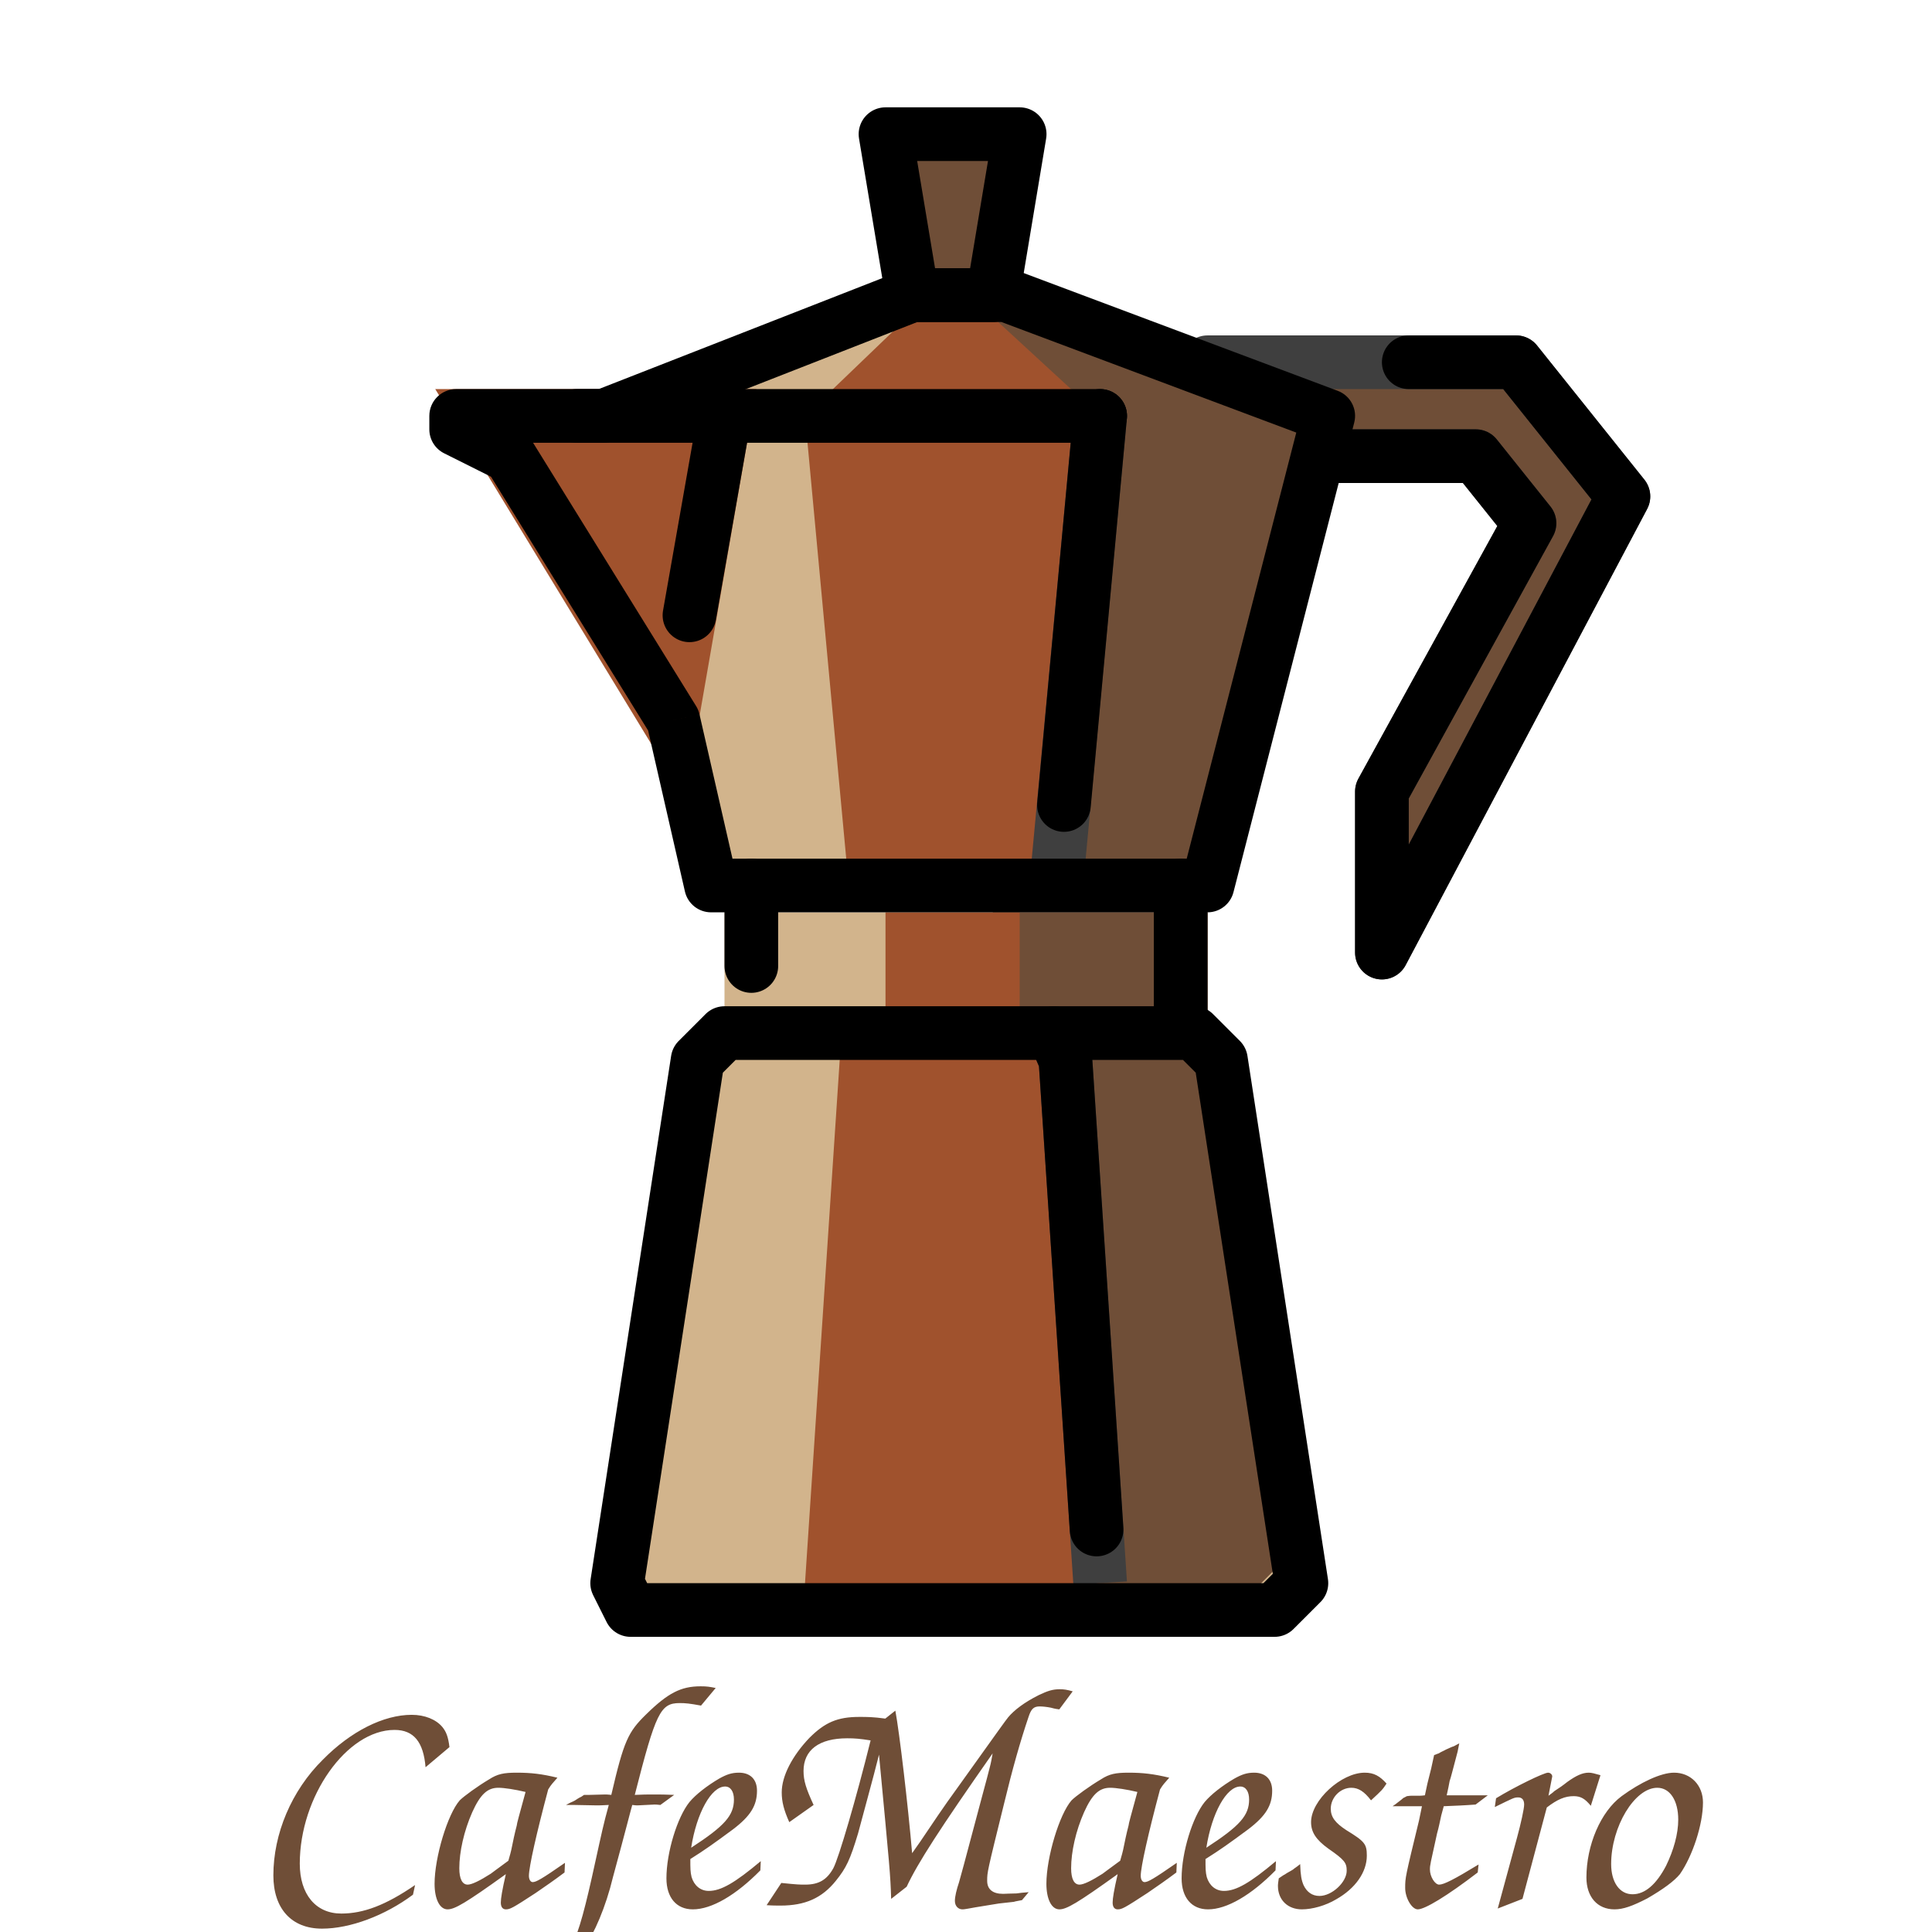
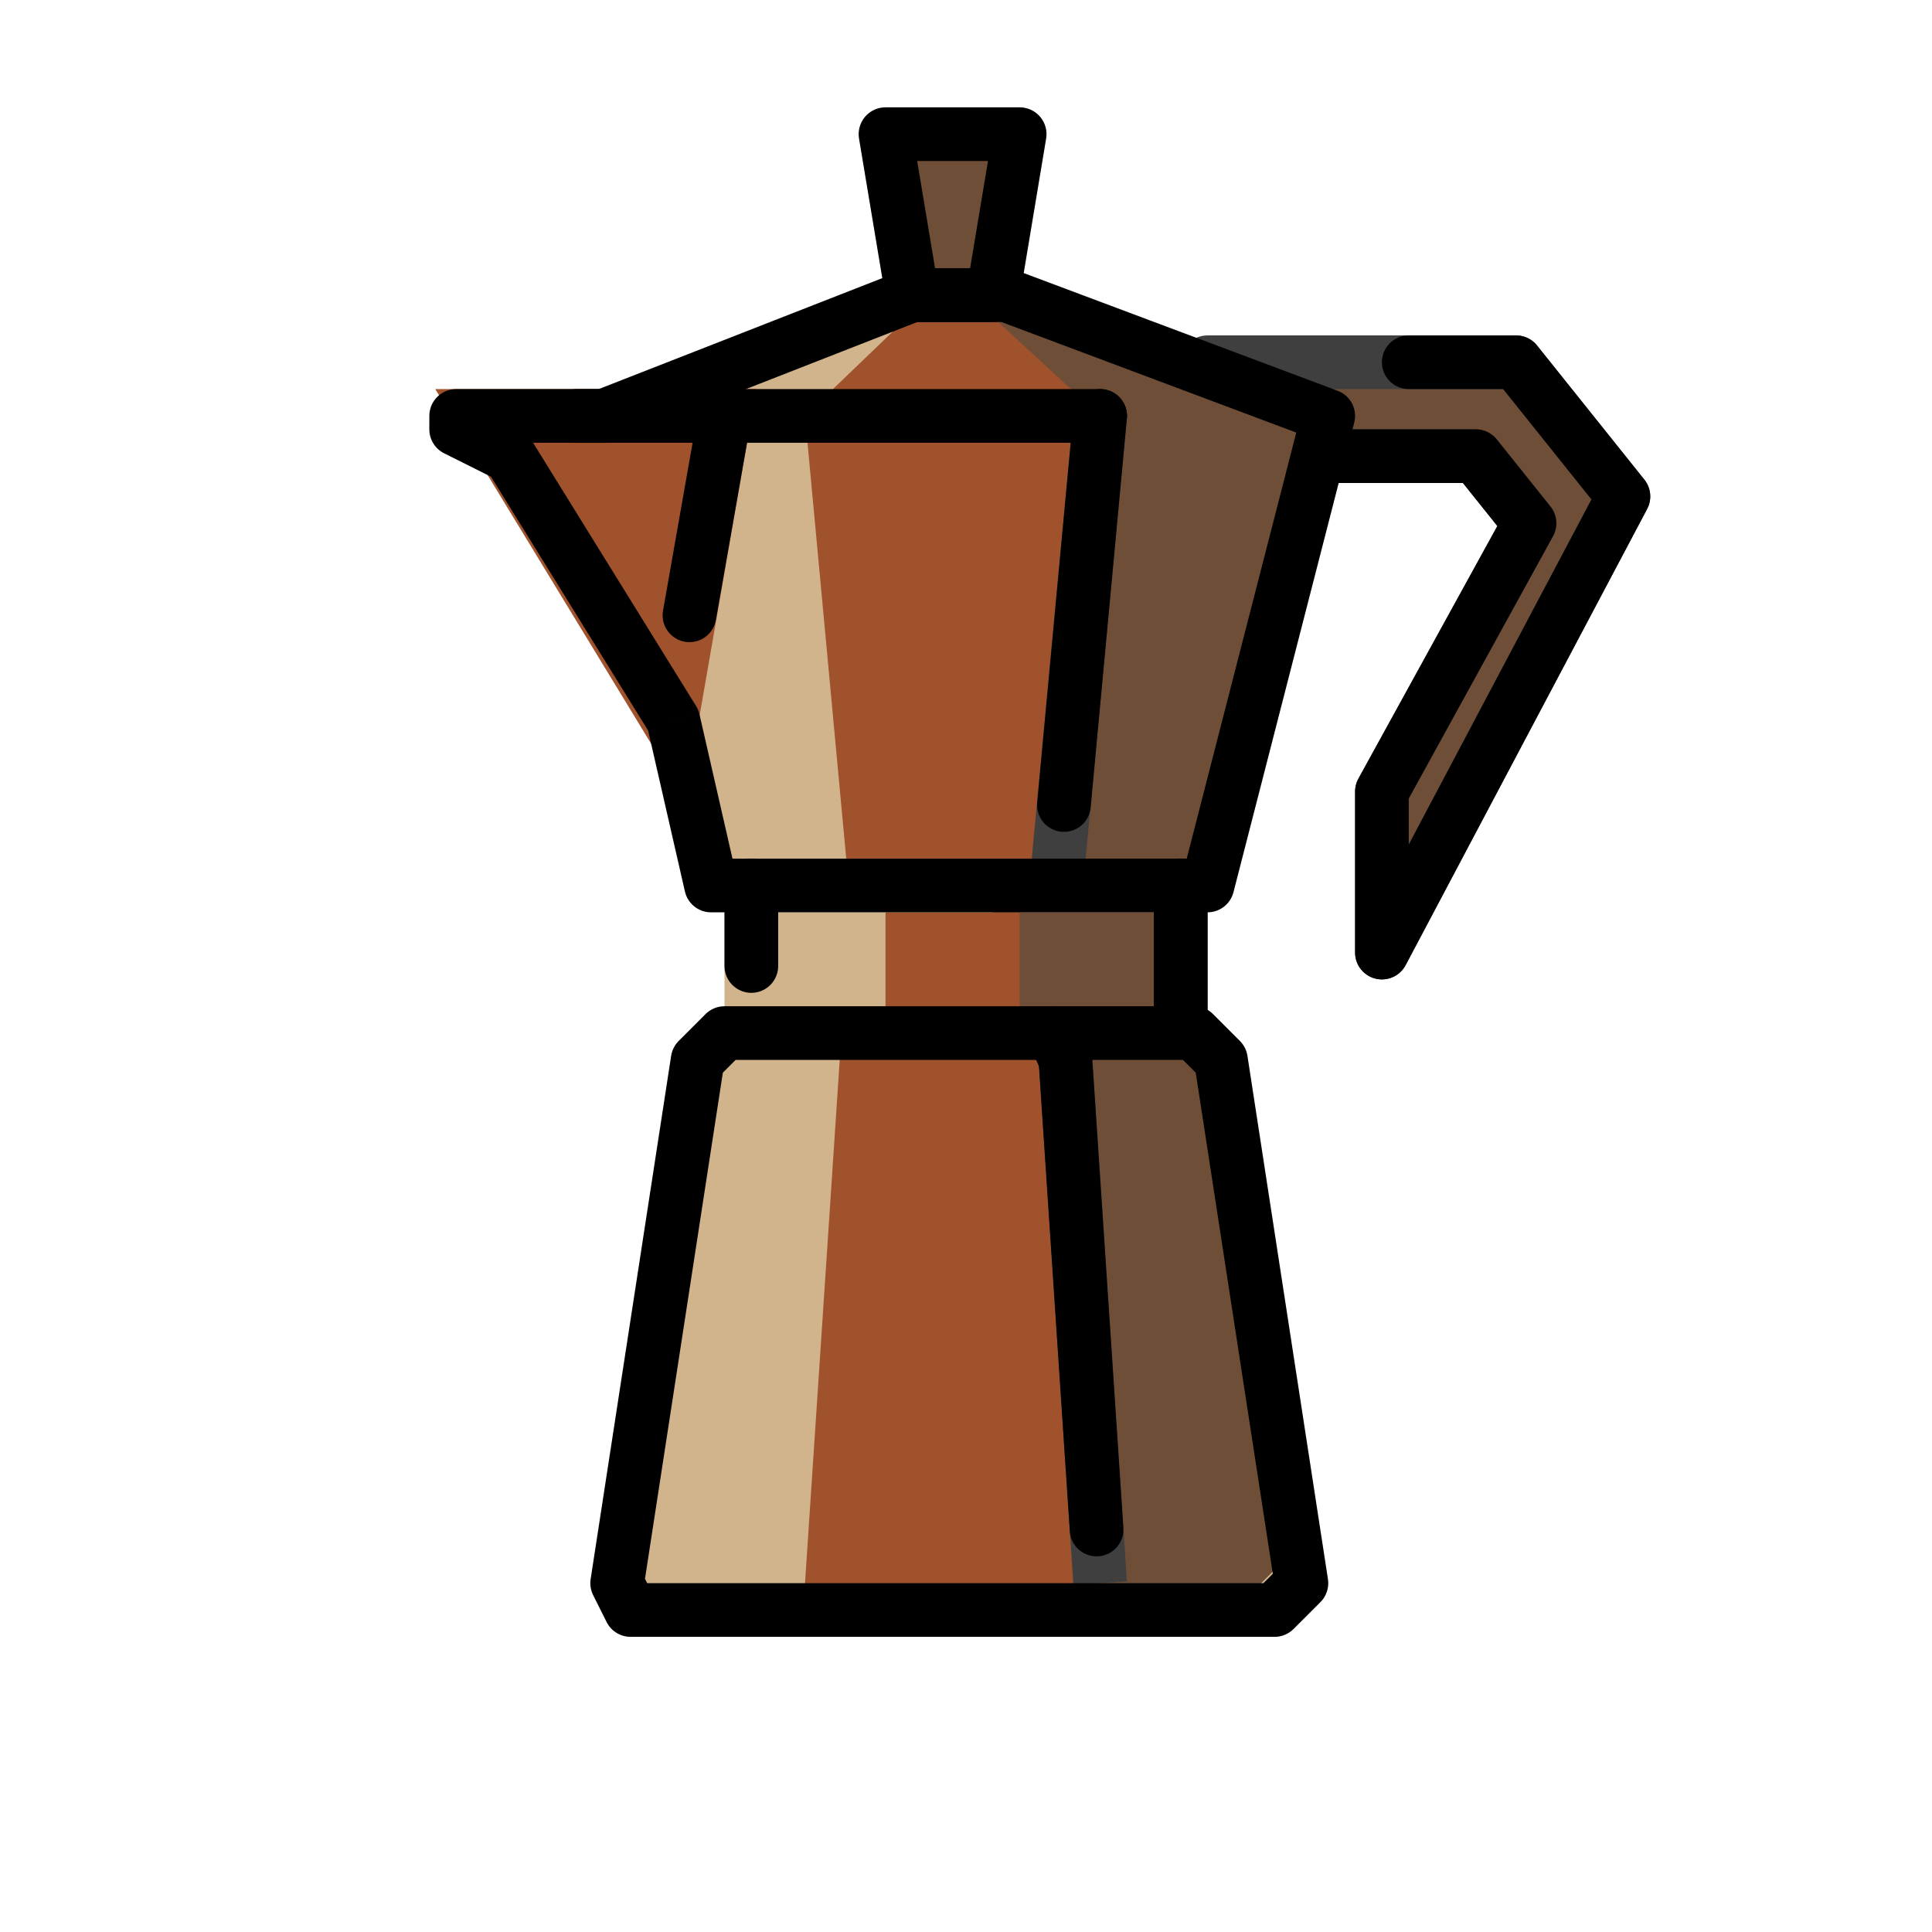
<svg xmlns="http://www.w3.org/2000/svg" width="800px" height="800px" viewBox="0 0 72 72" id="emoji">
  <g id="line-supplement">
    <path fill="none" stroke="#000000" stroke-linecap="round" stroke-linejoin="round" stroke-width="2" d="M31 15.5L32.38 30" />
    <path fill="none" stroke="#000000" stroke-linecap="round" stroke-linejoin="round" stroke-width="2" d="M32.71 39L32.279 40L31.117 57.5" />
  </g>
  <g id="color">
    <path fill="#6F4E37" stroke="#3F3F3F" stroke-linecap="round" stroke-linejoin="round" stroke-width="2" d="M56.5 13.5H45L49.5 17H55L57 19.5L51.5 29.5V35.5L60.5 18.5L56.5 13.5Z" />
    <path fill="#D2B48C" d="M26 40L23 59.5L23.5 60.5H47.5L48.5 59.5L45.5 40L44.5 39H43.5H27L26 40Z" />
    <path fill="#6F4E37" fill-rule="evenodd" d="M37 59.5V38H42.5H43.5L44.5 39L47.5 58.5L46.5 59.5H37Z" clip-rule="evenodd" />
    <path fill="#A0522D" d="M31.294 39.5L30 59L30.216 60H40.569L41 59L39.706 39.5L39.275 38.5H31.726L31.294 39.5Z" />
    <path fill="none" stroke="#3F3F3F" stroke-linejoin="round" stroke-width="2" d="M41 59L39.706 39.5L39.275 38.5" />
    <path fill="#D2B48C" fill-rule="evenodd" d="M45 33L49.5 15.5L37.5 11H34L22.5 15.5H17V16L19 17L25.092 26.841L26.5 33H45Z" clip-rule="evenodd" />
    <path fill="#6F4E37" fill-rule="evenodd" d="M35 33V11H38L50 15.5L45.5 33H35Z" clip-rule="evenodd" />
    <path fill="#A0522D" d="M41 15.5L39.167 33H31.63L30 15.5L34.685 11H36.111L41 15.5Z" />
    <path fill="none" stroke="#3F3F3F" stroke-linecap="round" stroke-linejoin="round" stroke-width="2" d="M39.367 32.936L41 15.5" />
    <path fill="#A0522D" stroke="#A0522D" stroke-width="2" d="M27 15.5L25 27L18 15.5H27Z" />
    <rect x="27" y="34" width="18" height="4" fill="#D2B48C" />
    <g>
      <rect x="37" y="34" width="8" height="4" fill="#6F4E37" />
      <rect x="37" y="34" width="8" height="4" fill="#6F4E37" />
    </g>
    <rect x="33" y="34" width="5" height="4" fill="#A0522D" />
    <path fill="#6F4E37" d="M33 5H38L37 11H34L33 5Z" />
  </g>
  <g id="line">
    <path fill="none" stroke="#000000" stroke-linejoin="round" stroke-width="2" d="M26 39.5L23 59L23.5 60H47.5L48.5 59L45.5 39.5L44.5 38.5H43.5H27L26 39.5Z" />
    <path fill="#000000" d="M49.5 15.5L50.468 15.749C50.596 15.254 50.33 14.743 49.851 14.564L49.5 15.5ZM45 33V34C45.456 34 45.855 33.691 45.968 33.249L45 33ZM37.5 11L37.851 10.064C37.739 10.022 37.62 10 37.5 10V11ZM34 11V10C33.875 10 33.752 10.023 33.636 10.069L34 11ZM22.5 15.5V16.5C22.625 16.5 22.748 16.477 22.864 16.431L22.5 15.5ZM17 15.5V14.5C16.448 14.5 16 14.948 16 15.5H17ZM17 16H16C16 16.379 16.214 16.725 16.553 16.894L17 16ZM19 17L19.85 16.474C19.753 16.316 19.613 16.189 19.447 16.106L19 17ZM25.092 26.841L26.067 26.619C26.043 26.511 26.001 26.409 25.943 26.315L25.092 26.841ZM26.5 33L25.525 33.223C25.629 33.678 26.034 34 26.5 34V33ZM48.532 15.251L44.032 32.751L45.968 33.249L50.468 15.749L48.532 15.251ZM37.149 11.936L49.149 16.436L49.851 14.564L37.851 10.064L37.149 11.936ZM34 12H37.5V10H34V12ZM22.864 16.431L34.364 11.931L33.636 10.069L22.136 14.569L22.864 16.431ZM17 16.5H22.5V14.5H17V16.5ZM18 16V15.5H16V16H18ZM19.447 16.106L17.447 15.106L16.553 16.894L18.553 17.894L19.447 16.106ZM25.943 26.315L19.85 16.474L18.15 17.526L24.242 27.368L25.943 26.315ZM27.475 32.777L26.067 26.619L24.117 27.064L25.525 33.223L27.475 32.777ZM45 32H26.5V34H45V32Z" />
    <path fill="none" stroke="#000000" stroke-linecap="round" stroke-linejoin="round" stroke-width="2" d="M52.5 13.5H56.5L60.5 18.5L51.5 35.5V29.5L57 19.5L55 17H49.5" />
    <path fill="none" stroke="#000000" stroke-linecap="round" stroke-linejoin="round" stroke-width="2" d="M41 15.5L39.65 30" />
    <path fill="none" stroke="#000000" stroke-linecap="round" stroke-linejoin="round" stroke-width="2" d="M39.275 38.5L39.706 39.5L40.867 57" />
    <path fill="none" stroke="#000000" stroke-linejoin="round" stroke-width="2" d="M33 5H38L37 11H34L33 5Z" />
-     <path fill="none" stroke="#000000" stroke-linecap="round" stroke-linejoin="round" stroke-width="2" d="M21.5 15.5H41" />
+     <path fill="none" stroke="#000000" stroke-linecap="round" stroke-width="2" d="M21.5 15.5H41" />
    <path fill="none" stroke="#000000" stroke-linecap="round" stroke-width="2" d="M26.989 15.575L25.694 22.931" />
    <path fill="none" stroke="#000000" stroke-linecap="round" stroke-width="2" d="M28 33V36" />
    <path fill="none" stroke="#000000" stroke-linecap="round" stroke-width="2" d="M44 33V38" />
  </g>
-   <text x="36" y="71" font-family="Comic Sans MS, cursive" font-size="12" fill="#6F4E37" text-anchor="middle">CafeMaestro</text>
</svg>
